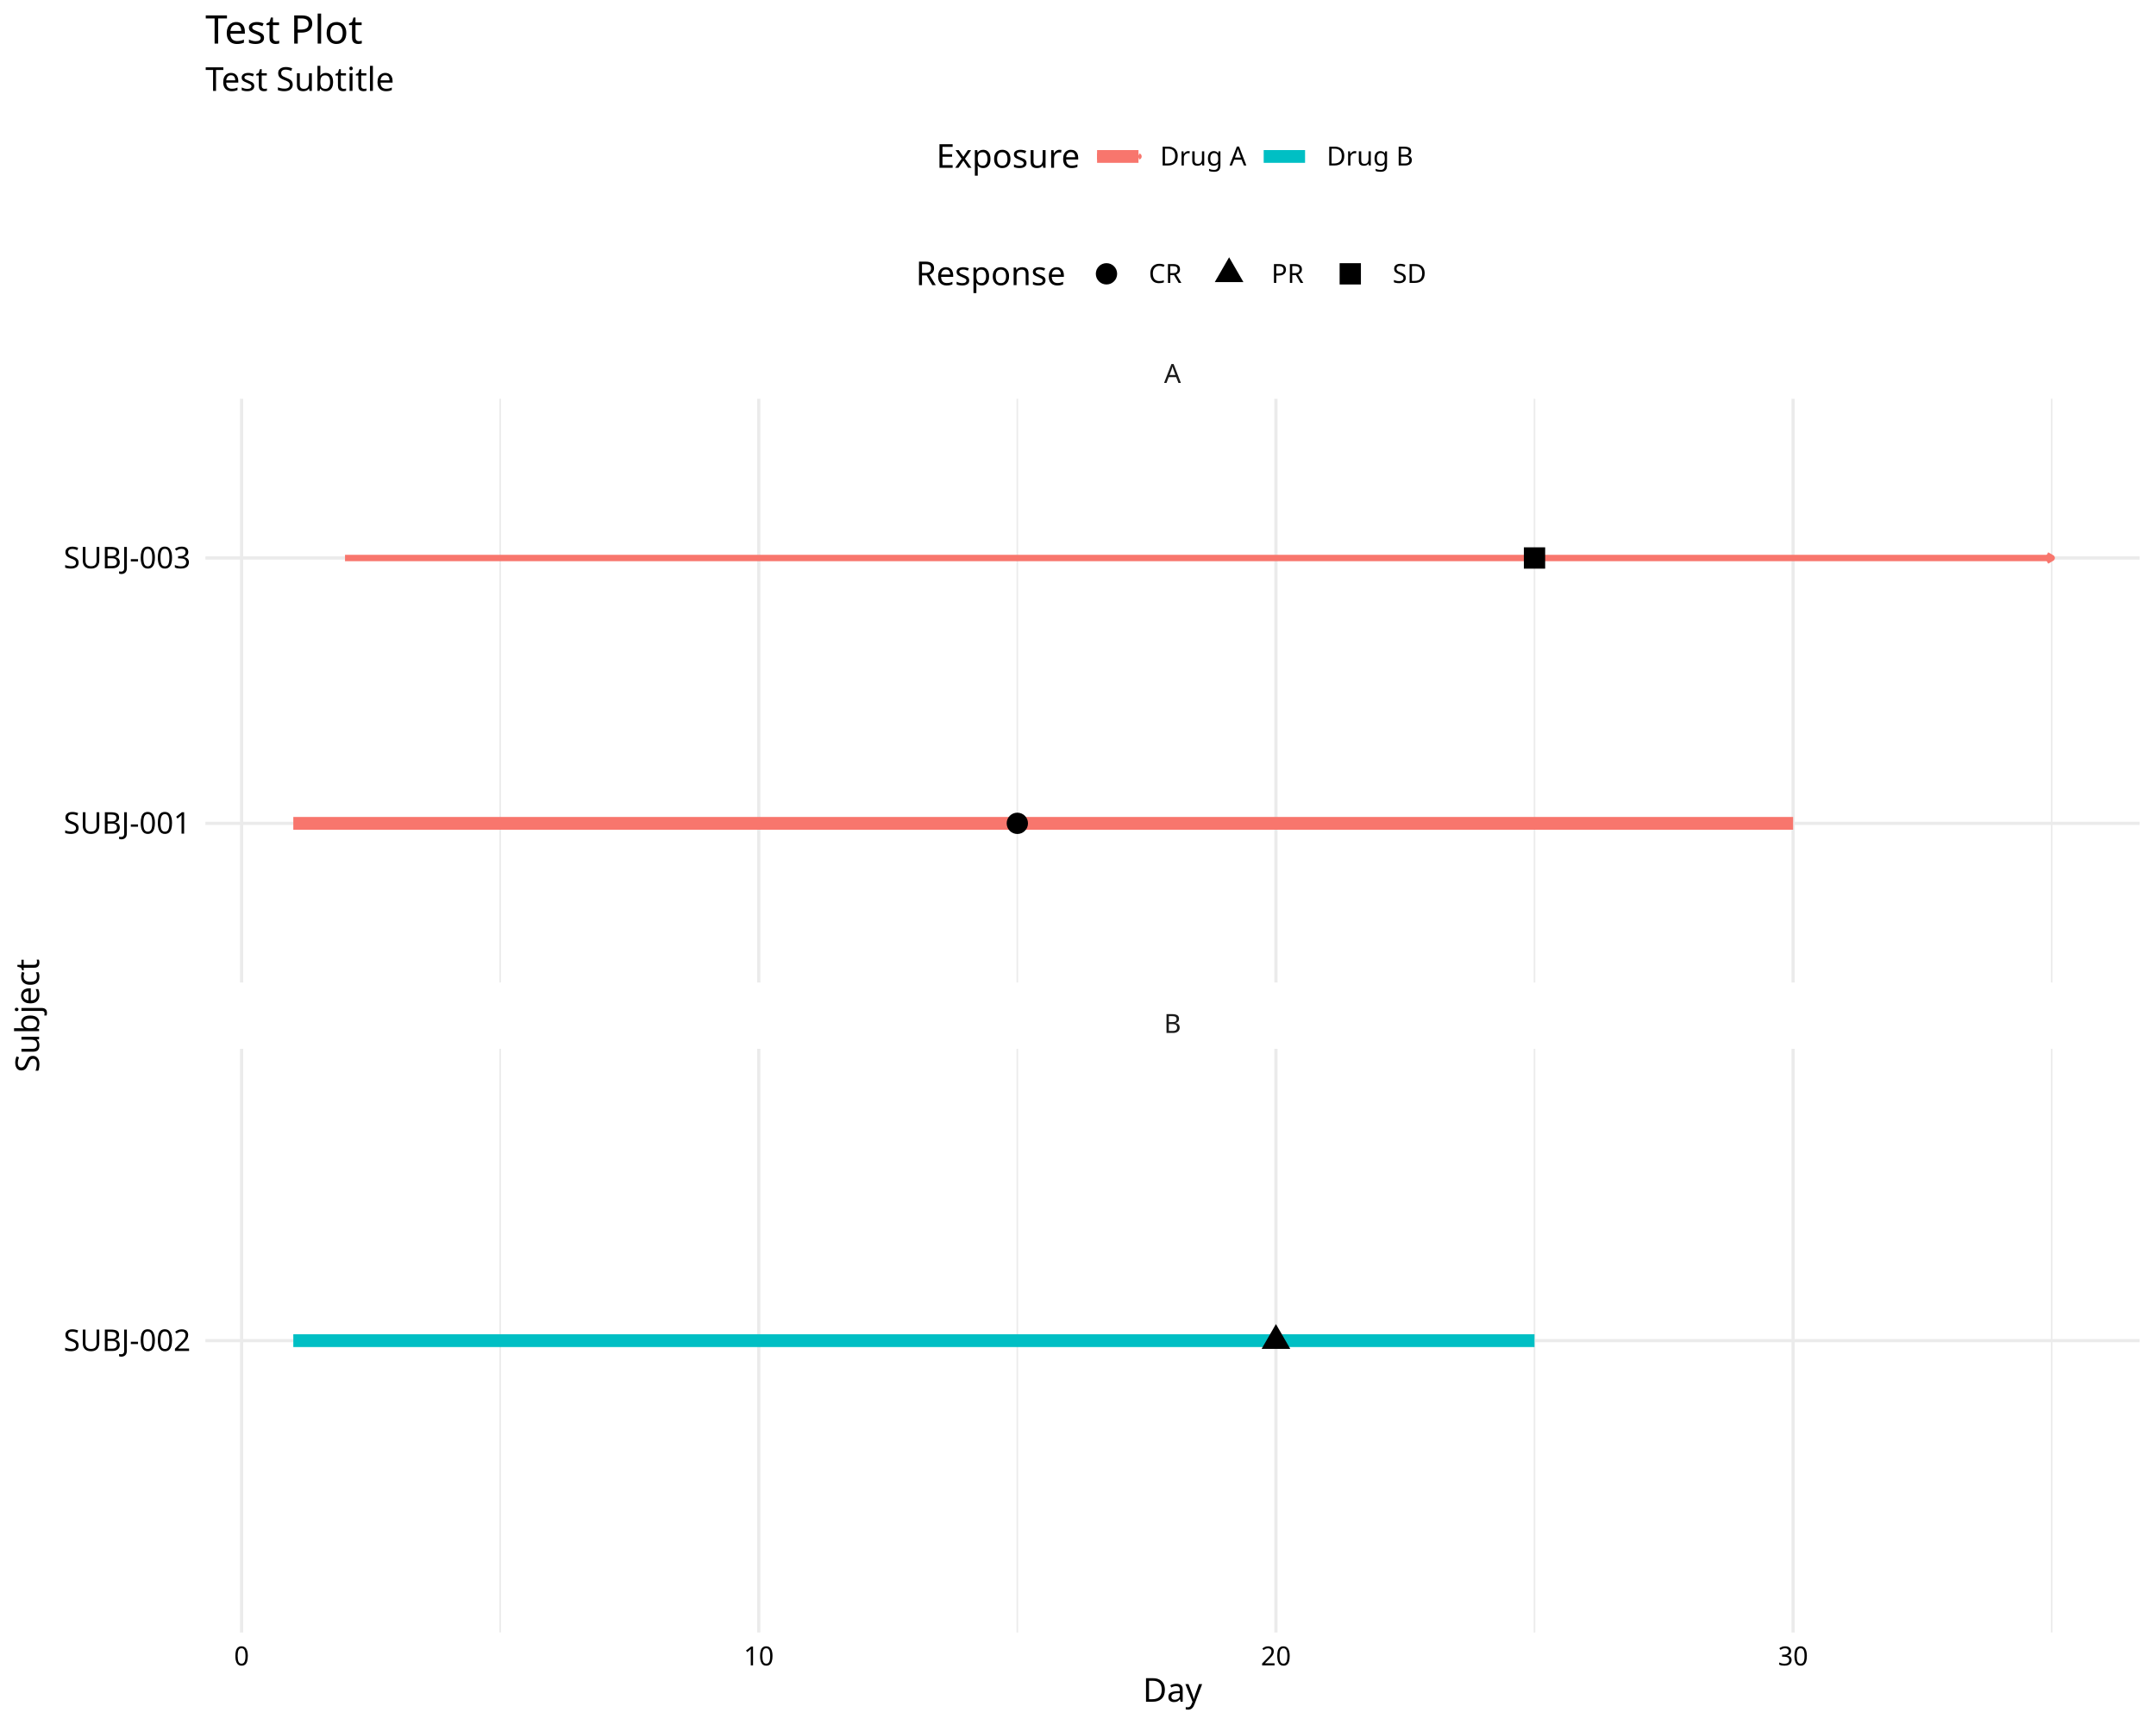
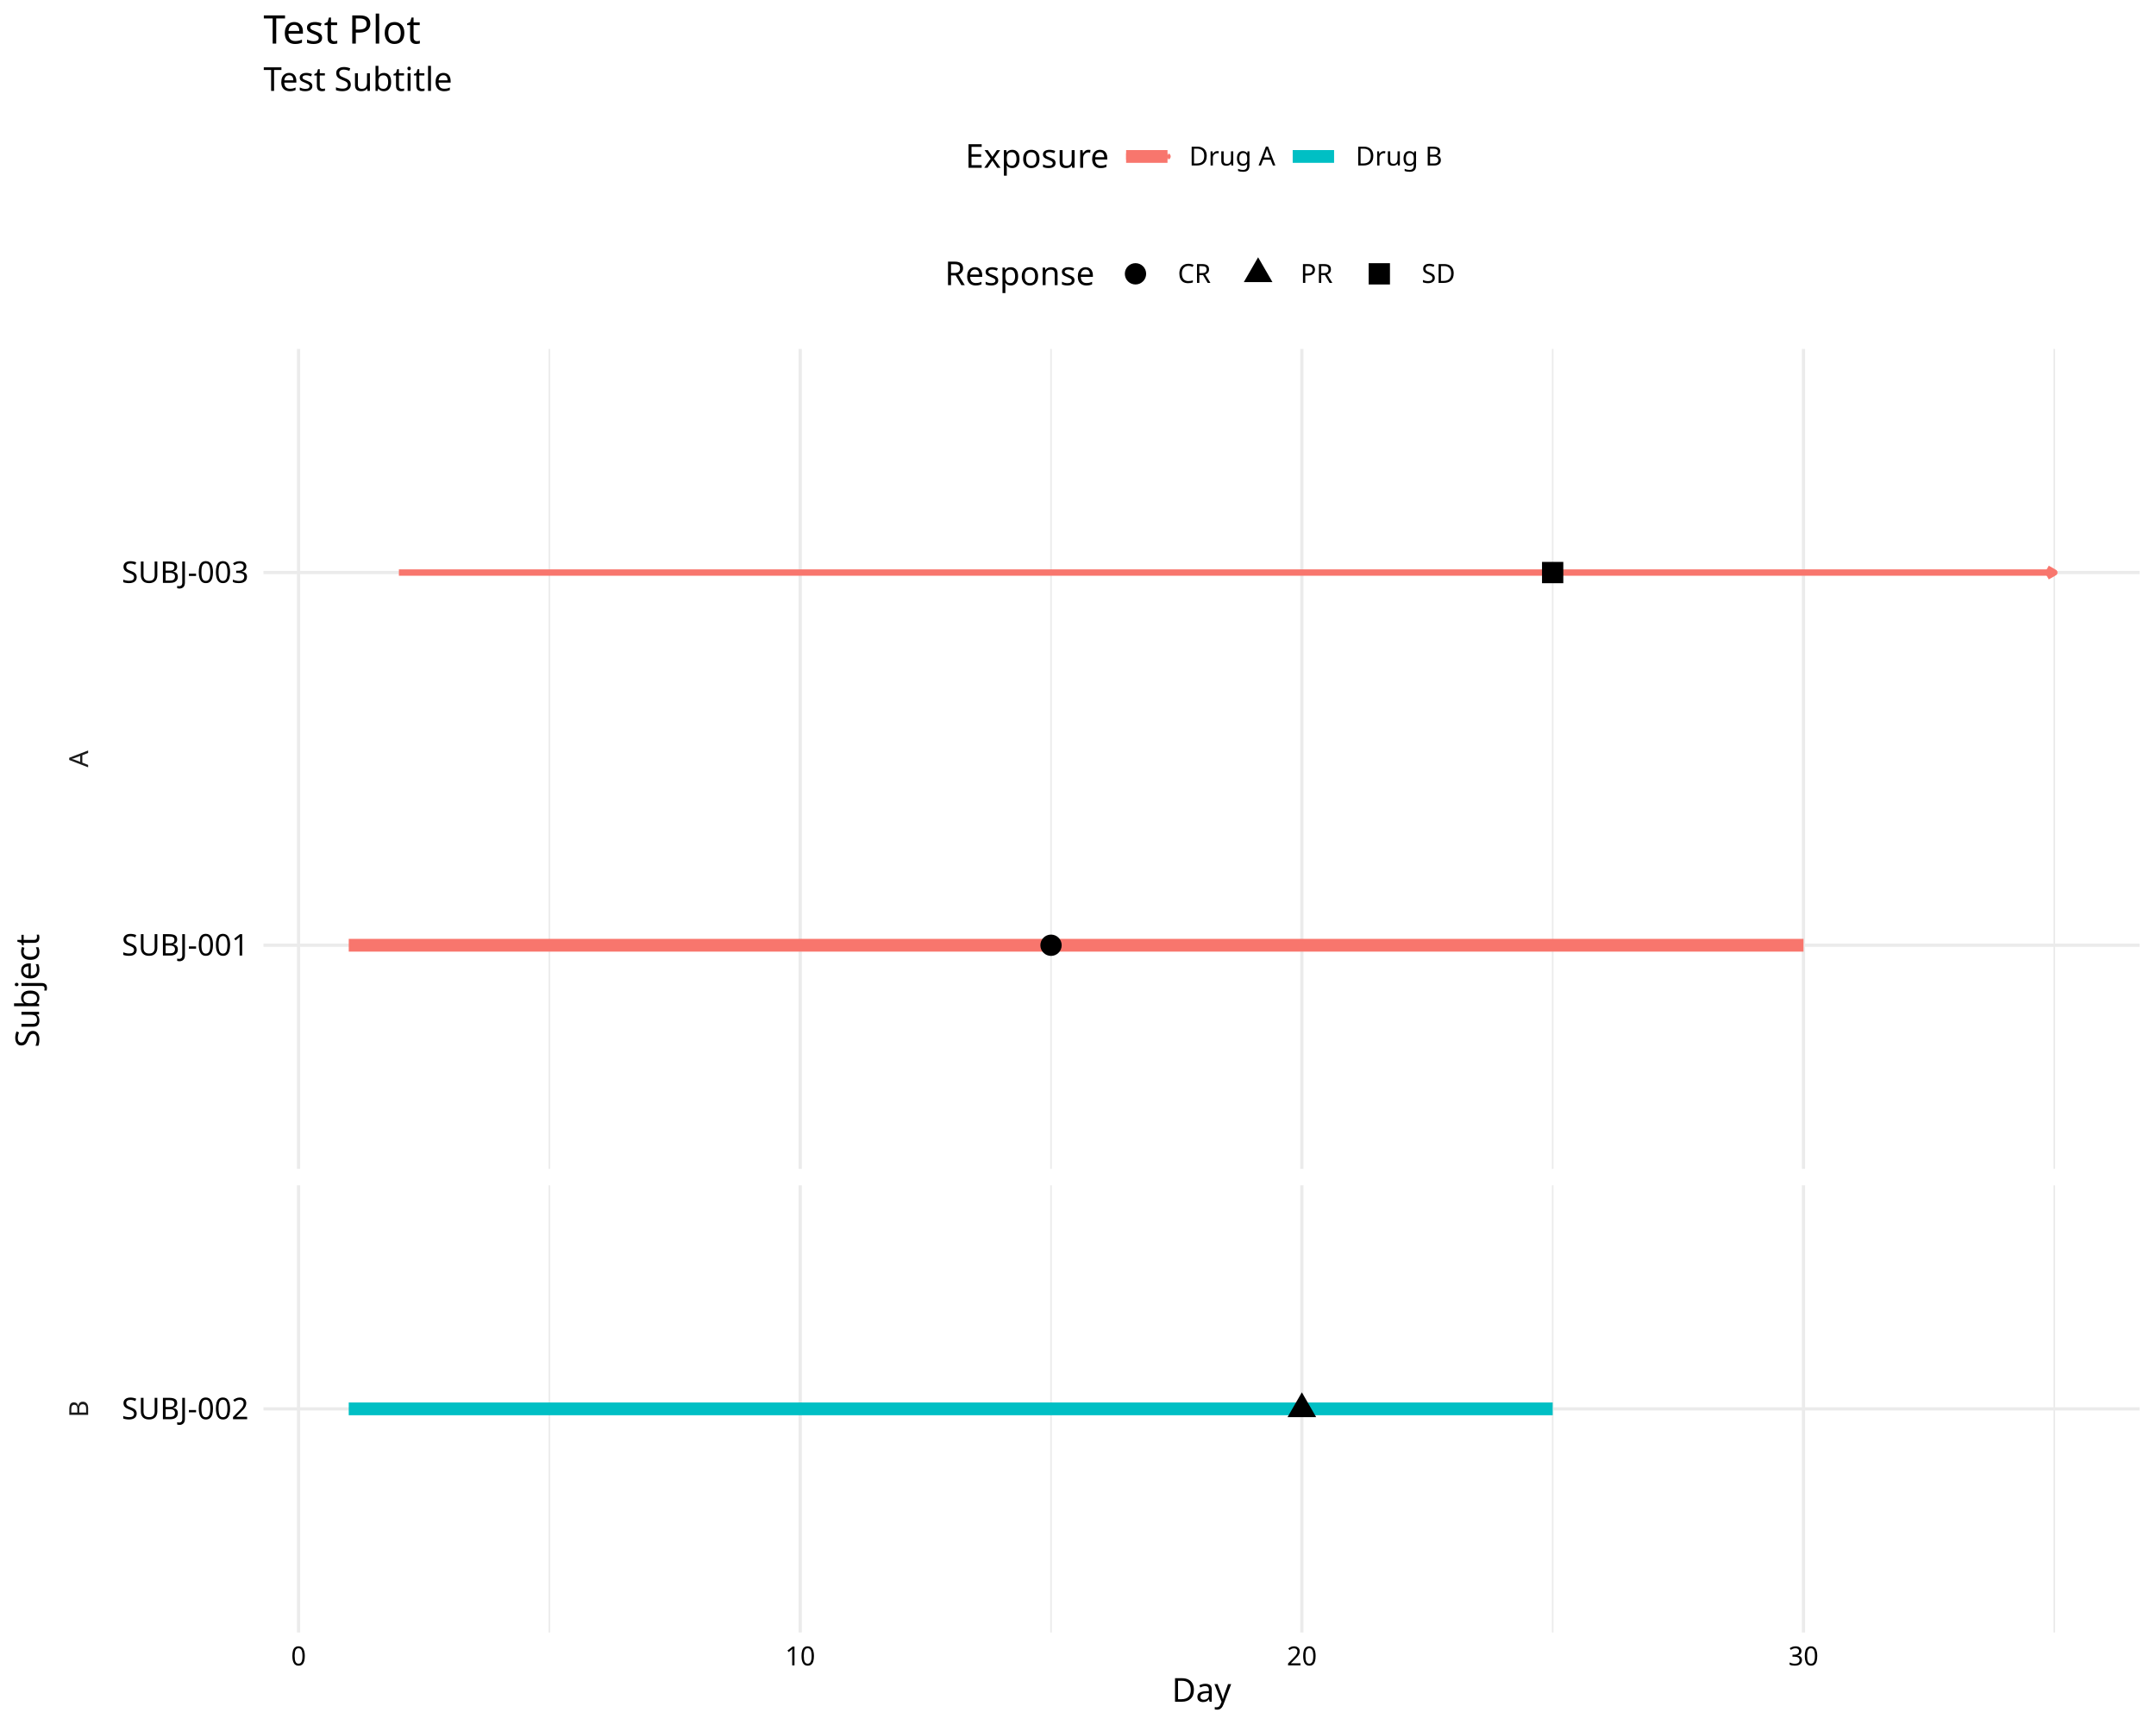
<svg xmlns="http://www.w3.org/2000/svg" class="svglite" data-engine-version="2.0" width="720.00pt" height="576.00pt" viewBox="0 0 720.00 576.00">
  <defs>
    <style type="text/css">
    .svglite line, .svglite polyline, .svglite polygon, .svglite path, .svglite rect, .svglite circle {
      fill: none;
      stroke: #000000;
      stroke-linecap: round;
      stroke-linejoin: round;
      stroke-miterlimit: 10.00;
    }
  </style>
  </defs>
  <rect width="100%" height="100%" style="stroke: none; fill: #FFFFFF;" />
  <defs>
    <clipPath id="cpMC4wMHw3MjAuMDB8MC4wMHw1NzYuMDA=">
      <rect x="0.00" y="0.00" width="720.00" height="576.00" />
    </clipPath>
  </defs>
  <g clip-path="url(#cpMC4wMHw3MjAuMDB8MC4wMHw1NzYuMDA=)">
    <rect x="0.00" y="0.00" width="720.00" height="576.00" style="stroke-width: 1.07; stroke: none; fill: #FFFFFF;" />
  </g>
  <defs>
-     <clipPath id="cpNjguNTl8NzE0LjUyfDEzMy4xNnwzMjguMDc=">
-       <rect x="68.59" y="133.16" width="645.93" height="194.91" />
+     <clipPath id="cpODcuOTh8NzE0LjUyfDExNi41MXwzOTAuMzA=">
+       <rect x="87.98" y="116.51" width="626.54" height="273.78" />
    </clipPath>
  </defs>
-   <g clip-path="url(#cpNjguNTl8NzE0LjUyfDEzMy4xNnwzMjguMDc=)">
-     <polyline points="167.04,328.07 167.04,133.16 " style="stroke-width: 0.53; stroke: #EBEBEB; stroke-linecap: butt;" />
-     <polyline points="339.74,328.07 339.74,133.16 " style="stroke-width: 0.53; stroke: #EBEBEB; stroke-linecap: butt;" />
-     <polyline points="512.45,328.07 512.45,133.16 " style="stroke-width: 0.53; stroke: #EBEBEB; stroke-linecap: butt;" />
-     <polyline points="685.16,328.07 685.16,133.16 " style="stroke-width: 0.53; stroke: #EBEBEB; stroke-linecap: butt;" />
-     <polyline points="68.59,274.92 714.52,274.92 " style="stroke-width: 1.07; stroke: #EBEBEB; stroke-linecap: butt;" />
-     <polyline points="68.59,186.32 714.52,186.32 " style="stroke-width: 1.07; stroke: #EBEBEB; stroke-linecap: butt;" />
-     <polyline points="80.68,328.07 80.68,133.16 " style="stroke-width: 1.07; stroke: #EBEBEB; stroke-linecap: butt;" />
-     <polyline points="253.39,328.07 253.39,133.16 " style="stroke-width: 1.07; stroke: #EBEBEB; stroke-linecap: butt;" />
-     <polyline points="426.10,328.07 426.10,133.16 " style="stroke-width: 1.07; stroke: #EBEBEB; stroke-linecap: butt;" />
-     <polyline points="598.81,328.07 598.81,133.16 " style="stroke-width: 1.07; stroke: #EBEBEB; stroke-linecap: butt;" />
-     <line x1="97.95" y1="274.92" x2="598.81" y2="274.92" style="stroke-width: 4.27; stroke: #F8766D; stroke-linecap: butt;" />
-     <line x1="115.22" y1="186.32" x2="685.16" y2="186.32" style="stroke-width: 2.13; stroke: #F8766D; stroke-linecap: butt;" />
-     <polyline points="683.47,187.29 685.16,186.32 683.47,185.35 " style="stroke-width: 2.13; stroke: #F8766D; stroke-linecap: butt;" />
-     <circle cx="339.74" cy="274.92" r="3.56" style="stroke-width: 0.71; stroke: none; fill: #000000;" />
-     <polygon points="508.90,189.88 516.01,189.88 516.01,182.76 508.90,182.76 " style="stroke-width: 0.71; stroke: none; fill: #000000;" />
+   <g clip-path="url(#cpODcuOTh8NzE0LjUyfDExNi41MXwzOTAuMzA=)">
+     <polyline points="183.47,390.30 183.47,116.51 " style="stroke-width: 0.53; stroke: #EBEBEB; stroke-linecap: butt;" />
+     <polyline points="350.99,390.30 350.99,116.51 " style="stroke-width: 0.53; stroke: #EBEBEB; stroke-linecap: butt;" />
+     <polyline points="518.52,390.30 518.52,116.51 " style="stroke-width: 0.53; stroke: #EBEBEB; stroke-linecap: butt;" />
+     <polyline points="686.04,390.30 686.04,116.51 " style="stroke-width: 0.53; stroke: #EBEBEB; stroke-linecap: butt;" />
+     <polyline points="87.98,315.63 714.52,315.63 " style="stroke-width: 1.07; stroke: #EBEBEB; stroke-linecap: butt;" />
+     <polyline points="87.98,191.18 714.52,191.18 " style="stroke-width: 1.07; stroke: #EBEBEB; stroke-linecap: butt;" />
+     <polyline points="99.71,390.30 99.71,116.51 " style="stroke-width: 1.07; stroke: #EBEBEB; stroke-linecap: butt;" />
+     <polyline points="267.23,390.30 267.23,116.51 " style="stroke-width: 1.07; stroke: #EBEBEB; stroke-linecap: butt;" />
+     <polyline points="434.76,390.30 434.76,116.51 " style="stroke-width: 1.07; stroke: #EBEBEB; stroke-linecap: butt;" />
+     <polyline points="602.28,390.30 602.28,116.51 " style="stroke-width: 1.07; stroke: #EBEBEB; stroke-linecap: butt;" />
+     <line x1="116.46" y1="315.63" x2="602.28" y2="315.63" style="stroke-width: 4.27; stroke: #F8766D; stroke-linecap: butt;" />
+     <line x1="133.21" y1="191.18" x2="686.04" y2="191.18" style="stroke-width: 2.13; stroke: #F8766D; stroke-linecap: butt;" />
+     <polyline points="683.67,192.55 686.04,191.18 683.67,189.81 " style="stroke-width: 2.13; stroke: #F8766D; stroke-linecap: butt;" />
+     <circle cx="350.99" cy="315.63" r="3.56" style="stroke-width: 0.71; stroke: none; fill: #000000;" />
+     <polygon points="514.96,194.74 522.07,194.74 522.07,187.63 514.96,187.63 " style="stroke-width: 0.71; stroke: none; fill: #000000;" />
  </g>
  <g clip-path="url(#cpMC4wMHw3MjAuMDB8MC4wMHw1NzYuMDA=)">
</g>
  <defs>
-     <clipPath id="cpNjguNTl8NzE0LjUyfDM1MC4yMHw1NDUuMTE=">
-       <rect x="68.59" y="350.20" width="645.93" height="194.91" />
+     <clipPath id="cpODcuOTh8NzE0LjUyfDM5NS43OHw1NDUuMTE=">
+       <rect x="87.98" y="395.78" width="626.54" height="149.34" />
    </clipPath>
  </defs>
-   <g clip-path="url(#cpNjguNTl8NzE0LjUyfDM1MC4yMHw1NDUuMTE=)">
-     <polyline points="167.04,545.11 167.04,350.20 " style="stroke-width: 0.53; stroke: #EBEBEB; stroke-linecap: butt;" />
-     <polyline points="339.74,545.11 339.74,350.20 " style="stroke-width: 0.53; stroke: #EBEBEB; stroke-linecap: butt;" />
-     <polyline points="512.45,545.11 512.45,350.20 " style="stroke-width: 0.53; stroke: #EBEBEB; stroke-linecap: butt;" />
-     <polyline points="685.16,545.11 685.16,350.20 " style="stroke-width: 0.53; stroke: #EBEBEB; stroke-linecap: butt;" />
-     <polyline points="68.59,447.66 714.52,447.66 " style="stroke-width: 1.07; stroke: #EBEBEB; stroke-linecap: butt;" />
-     <polyline points="80.68,545.11 80.68,350.20 " style="stroke-width: 1.07; stroke: #EBEBEB; stroke-linecap: butt;" />
-     <polyline points="253.39,545.11 253.39,350.20 " style="stroke-width: 1.07; stroke: #EBEBEB; stroke-linecap: butt;" />
-     <polyline points="426.10,545.11 426.10,350.20 " style="stroke-width: 1.07; stroke: #EBEBEB; stroke-linecap: butt;" />
-     <polyline points="598.81,545.11 598.81,350.20 " style="stroke-width: 1.07; stroke: #EBEBEB; stroke-linecap: butt;" />
-     <line x1="97.95" y1="447.66" x2="512.45" y2="447.66" style="stroke-width: 4.27; stroke: #00BFC4; stroke-linecap: butt;" />
-     <polygon points="426.10,442.13 430.89,450.42 421.31,450.42 " style="stroke-width: 0.71; stroke: none; fill: #000000;" />
+   <g clip-path="url(#cpODcuOTh8NzE0LjUyfDM5NS43OHw1NDUuMTE=)">
+     <polyline points="183.47,545.11 183.47,395.78 " style="stroke-width: 0.53; stroke: #EBEBEB; stroke-linecap: butt;" />
+     <polyline points="350.99,545.11 350.99,395.78 " style="stroke-width: 0.53; stroke: #EBEBEB; stroke-linecap: butt;" />
+     <polyline points="518.52,545.11 518.52,395.78 " style="stroke-width: 0.53; stroke: #EBEBEB; stroke-linecap: butt;" />
+     <polyline points="686.04,545.11 686.04,395.78 " style="stroke-width: 0.53; stroke: #EBEBEB; stroke-linecap: butt;" />
+     <polyline points="87.98,470.44 714.52,470.44 " style="stroke-width: 1.07; stroke: #EBEBEB; stroke-linecap: butt;" />
+     <polyline points="99.71,545.11 99.71,395.78 " style="stroke-width: 1.07; stroke: #EBEBEB; stroke-linecap: butt;" />
+     <polyline points="267.23,545.11 267.23,395.78 " style="stroke-width: 1.07; stroke: #EBEBEB; stroke-linecap: butt;" />
+     <polyline points="434.76,545.11 434.76,395.78 " style="stroke-width: 1.07; stroke: #EBEBEB; stroke-linecap: butt;" />
+     <polyline points="602.28,545.11 602.28,395.78 " style="stroke-width: 1.07; stroke: #EBEBEB; stroke-linecap: butt;" />
+     <line x1="116.46" y1="470.44" x2="518.52" y2="470.44" style="stroke-width: 4.27; stroke: #00BFC4; stroke-linecap: butt;" />
+     <polygon points="434.76,464.92 439.54,473.21 429.97,473.21 " style="stroke-width: 0.71; stroke: none; fill: #000000;" />
  </g>
  <g clip-path="url(#cpMC4wMHw3MjAuMDB8MC4wMHw1NzYuMDA=)">
</g>
  <defs>
-     <clipPath id="cpNjguNTl8NzE0LjUyfDMzMy41NXwzNTAuMjA=">
-       <rect x="68.59" y="333.55" width="645.93" height="16.65" />
+     <clipPath id="cpMTguMDd8MzQuNzJ8MTE2LjUxfDM5MC4zMA==">
+       <rect x="18.07" y="116.51" width="16.65" height="273.78" />
    </clipPath>
  </defs>
-   <g clip-path="url(#cpNjguNTl8NzE0LjUyfDMzMy41NXwzNTAuMjA=)">
-     <text x="391.56" y="344.91" text-anchor="middle" style="font-size: 8.80px; fill: #1A1A1A; font-family: sans;" textLength="5.87px" lengthAdjust="spacingAndGlyphs">B</text>
+   <g clip-path="url(#cpMTguMDd8MzQuNzJ8MTE2LjUxfDM5MC4zMA==)">
+     <text transform="translate(29.43,253.40) rotate(-90)" text-anchor="middle" style="font-size: 8.80px; fill: #1A1A1A; font-family: sans;" textLength="5.87px" lengthAdjust="spacingAndGlyphs">A</text>
  </g>
  <g clip-path="url(#cpMC4wMHw3MjAuMDB8MC4wMHw1NzYuMDA=)">
</g>
  <defs>
-     <clipPath id="cpNjguNTl8NzE0LjUyfDExNi41MXwxMzMuMTY=">
-       <rect x="68.59" y="116.51" width="645.93" height="16.65" />
+     <clipPath id="cpMTguMDd8MzQuNzJ8Mzk1Ljc4fDU0NS4xMQ==">
+       <rect x="18.07" y="395.78" width="16.65" height="149.34" />
    </clipPath>
  </defs>
-   <g clip-path="url(#cpNjguNTl8NzE0LjUyfDExNi41MXwxMzMuMTY=)">
-     <text x="391.56" y="127.87" text-anchor="middle" style="font-size: 8.80px; fill: #1A1A1A; font-family: sans;" textLength="5.87px" lengthAdjust="spacingAndGlyphs">A</text>
+   <g clip-path="url(#cpMTguMDd8MzQuNzJ8Mzk1Ljc4fDU0NS4xMQ==)">
+     <text transform="translate(29.43,470.44) rotate(-90)" text-anchor="middle" style="font-size: 8.80px; fill: #1A1A1A; font-family: sans;" textLength="5.87px" lengthAdjust="spacingAndGlyphs">B</text>
  </g>
  <g clip-path="url(#cpMC4wMHw3MjAuMDB8MC4wMHw1NzYuMDA=)">
-     <text x="80.68" y="556.10" text-anchor="middle" style="font-size: 8.80px; font-family: sans;" textLength="4.89px" lengthAdjust="spacingAndGlyphs">0</text>
-     <text x="253.39" y="556.10" text-anchor="middle" style="font-size: 8.80px; font-family: sans;" textLength="9.79px" lengthAdjust="spacingAndGlyphs">10</text>
-     <text x="426.10" y="556.10" text-anchor="middle" style="font-size: 8.80px; font-family: sans;" textLength="9.79px" lengthAdjust="spacingAndGlyphs">20</text>
-     <text x="598.81" y="556.10" text-anchor="middle" style="font-size: 8.80px; font-family: sans;" textLength="9.79px" lengthAdjust="spacingAndGlyphs">30</text>
-     <text x="63.66" y="278.36" text-anchor="end" style="font-size: 10.00px; font-family: sans;" textLength="45.59px" lengthAdjust="spacingAndGlyphs">SUBJ-001</text>
-     <text x="63.66" y="189.76" text-anchor="end" style="font-size: 10.00px; font-family: sans;" textLength="45.59px" lengthAdjust="spacingAndGlyphs">SUBJ-003</text>
-     <text x="63.66" y="451.10" text-anchor="end" style="font-size: 10.00px; font-family: sans;" textLength="45.59px" lengthAdjust="spacingAndGlyphs">SUBJ-002</text>
-     <text x="391.56" y="568.24" text-anchor="middle" style="font-size: 11.00px; font-family: sans;" textLength="19.57px" lengthAdjust="spacingAndGlyphs">Day</text>
-     <text transform="translate(13.05,339.14) rotate(-90)" text-anchor="middle" style="font-size: 11.00px; font-family: sans;" textLength="36.70px" lengthAdjust="spacingAndGlyphs">Subject</text>
-     <text x="312.68" y="56.02" style="font-size: 11.00px; font-family: sans;" textLength="46.48px" lengthAdjust="spacingAndGlyphs">Exposure</text>
-     <line x1="366.37" y1="52.24" x2="380.20" y2="52.24" style="stroke-width: 4.27; stroke: #F8766D; stroke-linecap: butt;" />
-     <line x1="366.37" y1="52.24" x2="380.20" y2="52.24" style="stroke-width: 2.13; stroke: #F8766D; stroke-linecap: butt;" />
-     <polyline points="380.05,52.32 380.20,52.24 380.05,52.15 " style="stroke-width: 2.13; stroke: #F8766D; stroke-linecap: butt;" />
-     <line x1="422.01" y1="52.24" x2="435.83" y2="52.24" style="stroke-width: 4.27; stroke: #00BFC4; stroke-linecap: butt;" />
-     <text x="387.41" y="55.26" style="font-size: 8.80px; font-family: sans;" textLength="27.39px" lengthAdjust="spacingAndGlyphs">Drug A</text>
-     <text x="443.04" y="55.26" style="font-size: 8.80px; font-family: sans;" textLength="27.39px" lengthAdjust="spacingAndGlyphs">Drug B</text>
-     <text x="305.84" y="95.22" style="font-size: 11.00px; font-family: sans;" textLength="49.55px" lengthAdjust="spacingAndGlyphs">Response</text>
-     <circle cx="369.51" cy="91.43" r="3.56" style="stroke-width: 0.71; stroke: none; fill: #000000;" />
-     <polygon points="410.46,85.91 415.25,94.20 405.67,94.20 " style="stroke-width: 0.71; stroke: none; fill: #000000;" />
-     <polygon points="447.37,94.99 454.48,94.99 454.48,87.88 447.37,87.88 " style="stroke-width: 0.71; stroke: none; fill: #000000;" />
-     <text x="383.62" y="94.46" style="font-size: 8.80px; font-family: sans;" textLength="12.71px" lengthAdjust="spacingAndGlyphs">CR</text>
-     <text x="424.58" y="94.46" style="font-size: 8.80px; font-family: sans;" textLength="12.23px" lengthAdjust="spacingAndGlyphs">PR</text>
-     <text x="465.05" y="94.46" style="font-size: 8.80px; font-family: sans;" textLength="12.23px" lengthAdjust="spacingAndGlyphs">SD</text>
-     <text x="68.59" y="30.35" style="font-size: 11.00px; font-family: sans;" textLength="61.14px" lengthAdjust="spacingAndGlyphs">Test Subtitle</text>
-     <text x="68.59" y="14.56" style="font-size: 13.20px; font-family: sans;" textLength="52.09px" lengthAdjust="spacingAndGlyphs">Test Plot</text>
+     <text x="99.71" y="556.10" text-anchor="middle" style="font-size: 8.80px; font-family: sans;" textLength="4.89px" lengthAdjust="spacingAndGlyphs">0</text>
+     <text x="267.23" y="556.10" text-anchor="middle" style="font-size: 8.80px; font-family: sans;" textLength="9.79px" lengthAdjust="spacingAndGlyphs">10</text>
+     <text x="434.76" y="556.10" text-anchor="middle" style="font-size: 8.80px; font-family: sans;" textLength="9.79px" lengthAdjust="spacingAndGlyphs">20</text>
+     <text x="602.28" y="556.10" text-anchor="middle" style="font-size: 8.80px; font-family: sans;" textLength="9.79px" lengthAdjust="spacingAndGlyphs">30</text>
+     <text x="83.05" y="319.07" text-anchor="end" style="font-size: 10.00px; font-family: sans;" textLength="45.59px" lengthAdjust="spacingAndGlyphs">SUBJ-001</text>
+     <text x="83.05" y="194.62" text-anchor="end" style="font-size: 10.00px; font-family: sans;" textLength="45.59px" lengthAdjust="spacingAndGlyphs">SUBJ-003</text>
+     <text x="83.05" y="473.89" text-anchor="end" style="font-size: 10.00px; font-family: sans;" textLength="45.59px" lengthAdjust="spacingAndGlyphs">SUBJ-002</text>
+     <text x="401.25" y="568.24" text-anchor="middle" style="font-size: 11.00px; font-family: sans;" textLength="19.57px" lengthAdjust="spacingAndGlyphs">Day</text>
+     <text transform="translate(13.05,330.81) rotate(-90)" text-anchor="middle" style="font-size: 11.00px; font-family: sans;" textLength="36.70px" lengthAdjust="spacingAndGlyphs">Subject</text>
+     <text x="322.38" y="56.02" style="font-size: 11.00px; font-family: sans;" textLength="46.48px" lengthAdjust="spacingAndGlyphs">Exposure</text>
+     <line x1="376.07" y1="52.24" x2="389.89" y2="52.24" style="stroke-width: 4.27; stroke: #F8766D; stroke-linecap: butt;" />
+     <line x1="376.07" y1="52.24" x2="389.89" y2="52.24" style="stroke-width: 2.13; stroke: #F8766D; stroke-linecap: butt;" />
+     <polyline points="389.74,52.32 389.89,52.24 389.74,52.15 " style="stroke-width: 2.13; stroke: #F8766D; stroke-linecap: butt;" />
+     <line x1="431.70" y1="52.24" x2="445.52" y2="52.24" style="stroke-width: 4.27; stroke: #00BFC4; stroke-linecap: butt;" />
+     <text x="397.10" y="55.26" style="font-size: 8.80px; font-family: sans;" textLength="27.39px" lengthAdjust="spacingAndGlyphs">Drug A</text>
+     <text x="452.73" y="55.26" style="font-size: 8.80px; font-family: sans;" textLength="27.39px" lengthAdjust="spacingAndGlyphs">Drug B</text>
+     <text x="315.53" y="95.22" style="font-size: 11.00px; font-family: sans;" textLength="49.55px" lengthAdjust="spacingAndGlyphs">Response</text>
+     <circle cx="379.20" cy="91.43" r="3.56" style="stroke-width: 0.71; stroke: none; fill: #000000;" />
+     <polygon points="420.15,85.91 424.94,94.20 415.37,94.20 " style="stroke-width: 0.71; stroke: none; fill: #000000;" />
+     <polygon points="457.07,94.99 464.18,94.99 464.18,87.88 457.07,87.88 " style="stroke-width: 0.71; stroke: none; fill: #000000;" />
+     <text x="393.32" y="94.46" style="font-size: 8.80px; font-family: sans;" textLength="12.71px" lengthAdjust="spacingAndGlyphs">CR</text>
+     <text x="434.27" y="94.46" style="font-size: 8.80px; font-family: sans;" textLength="12.23px" lengthAdjust="spacingAndGlyphs">PR</text>
+     <text x="474.74" y="94.46" style="font-size: 8.80px; font-family: sans;" textLength="12.23px" lengthAdjust="spacingAndGlyphs">SD</text>
+     <text x="87.98" y="30.35" style="font-size: 11.00px; font-family: sans;" textLength="61.14px" lengthAdjust="spacingAndGlyphs">Test Subtitle</text>
+     <text x="87.98" y="14.56" style="font-size: 13.20px; font-family: sans;" textLength="52.09px" lengthAdjust="spacingAndGlyphs">Test Plot</text>
  </g>
</svg>
